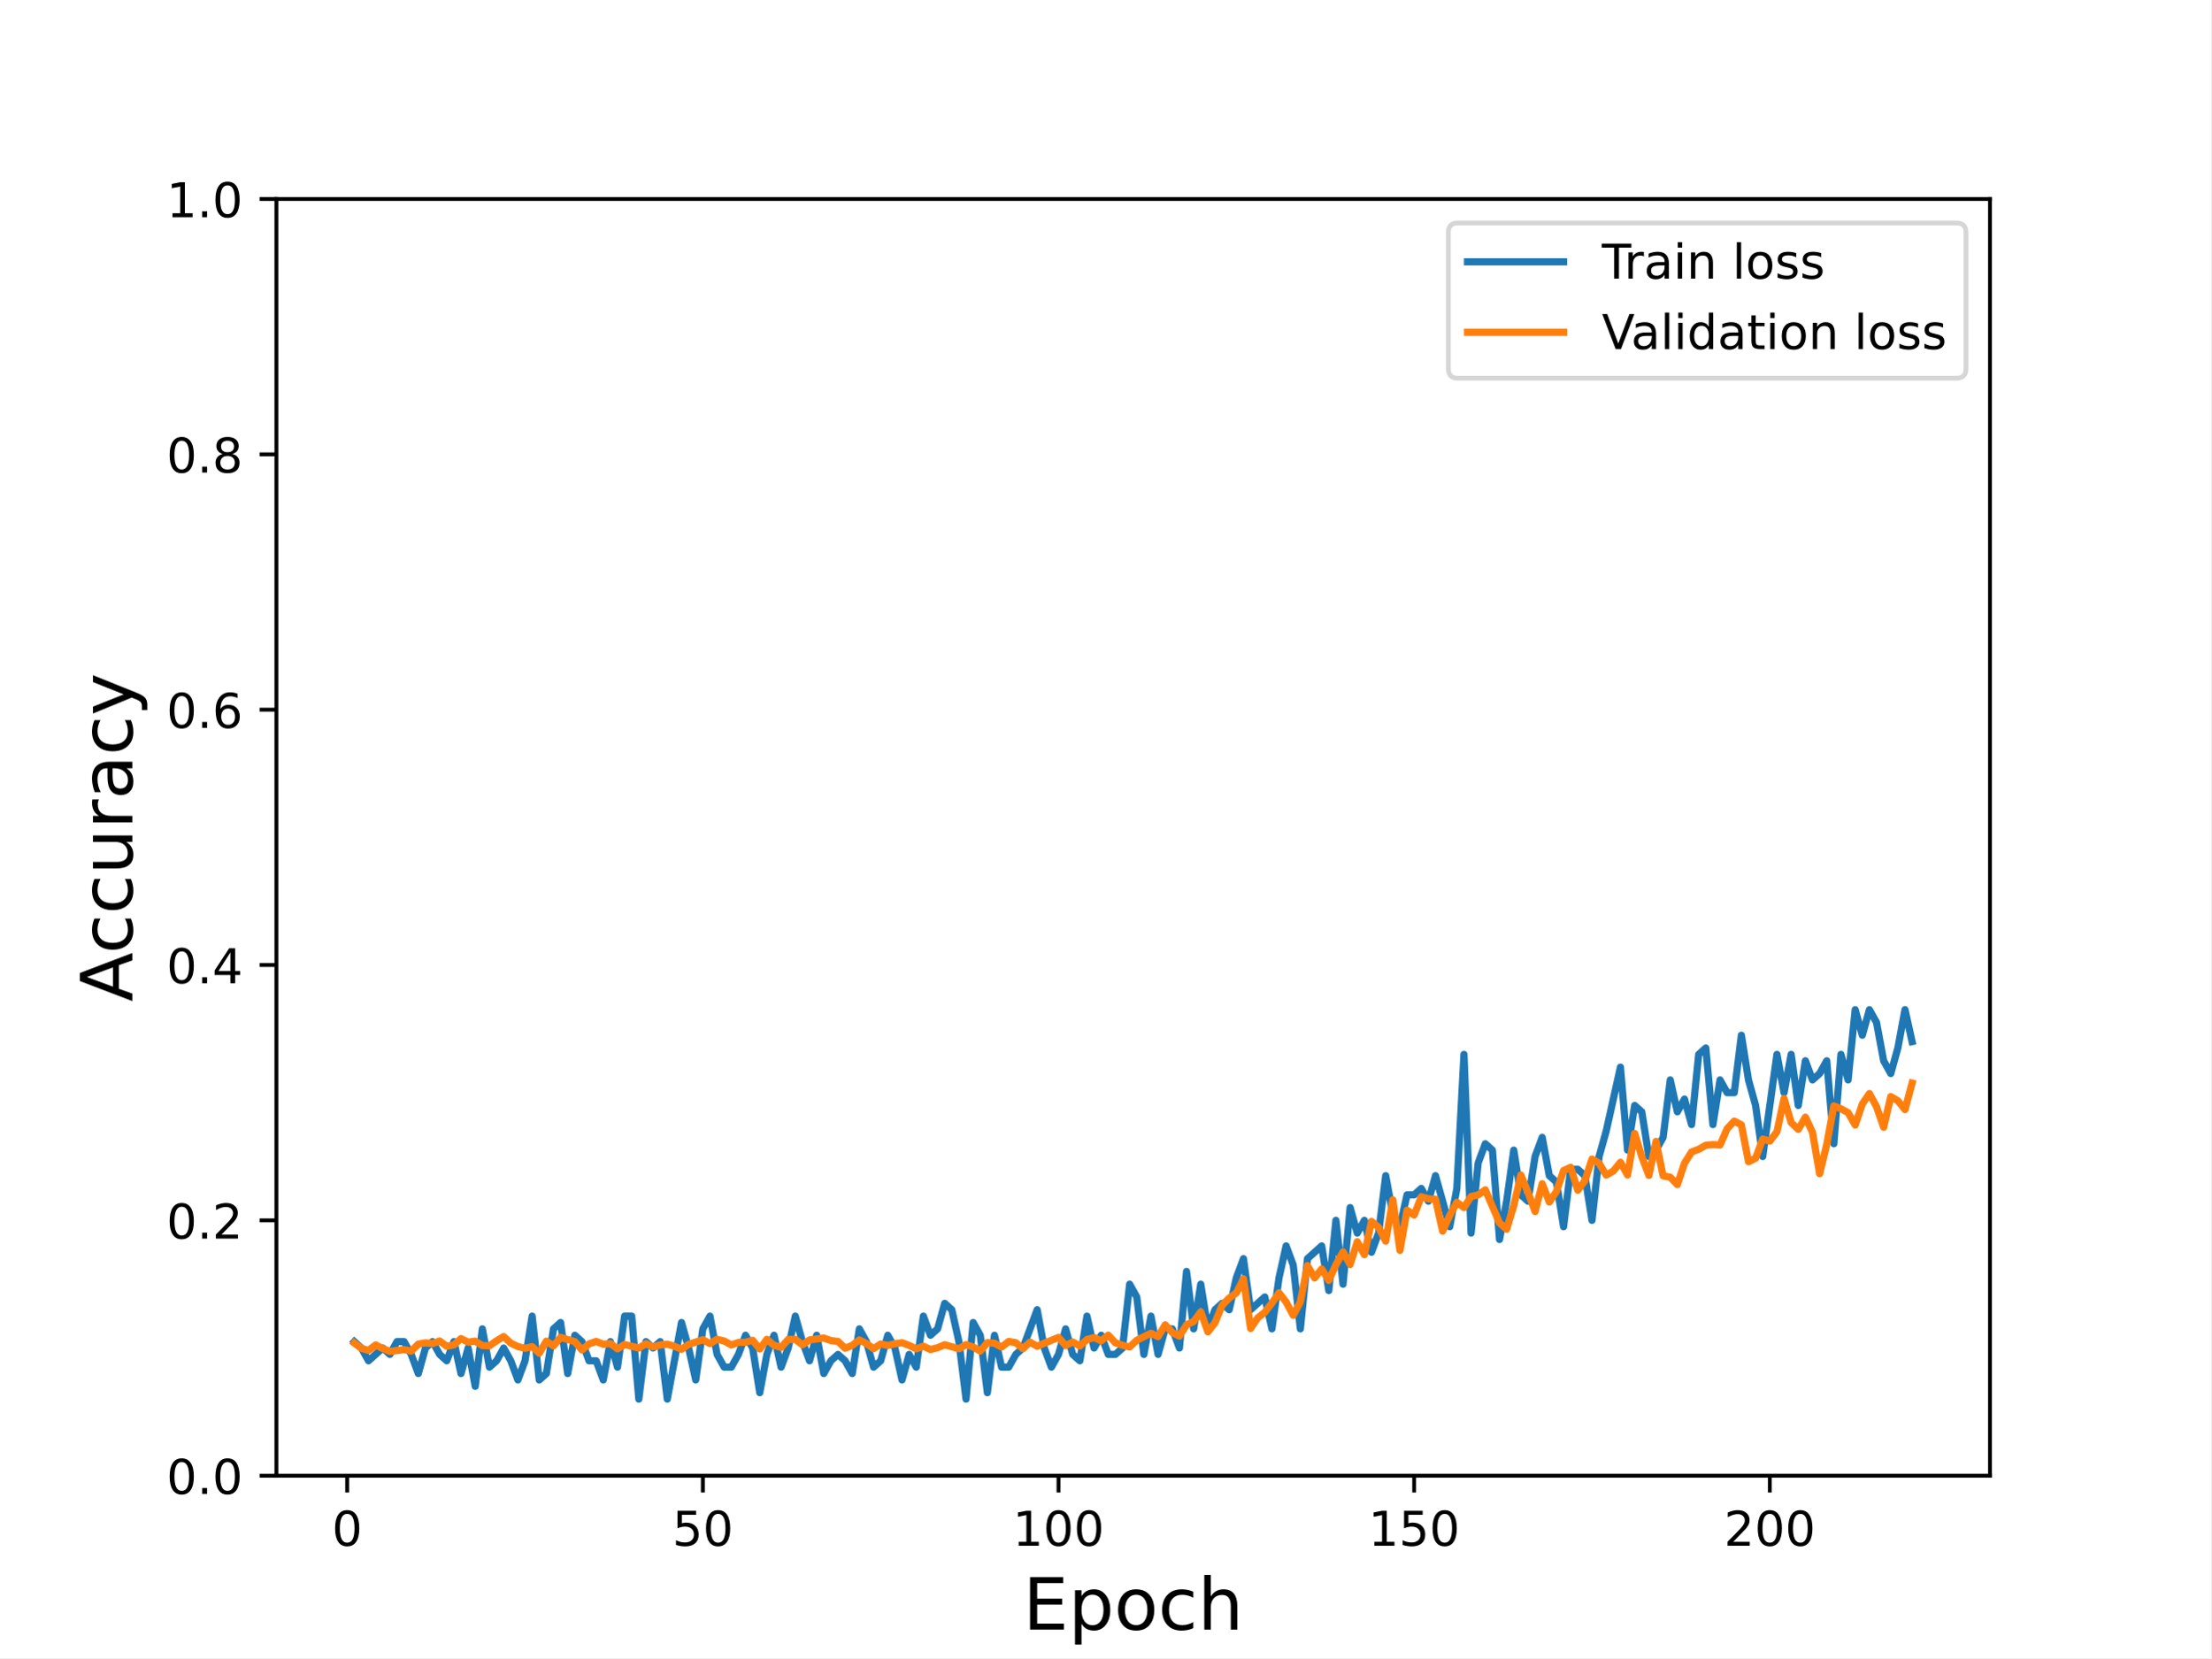
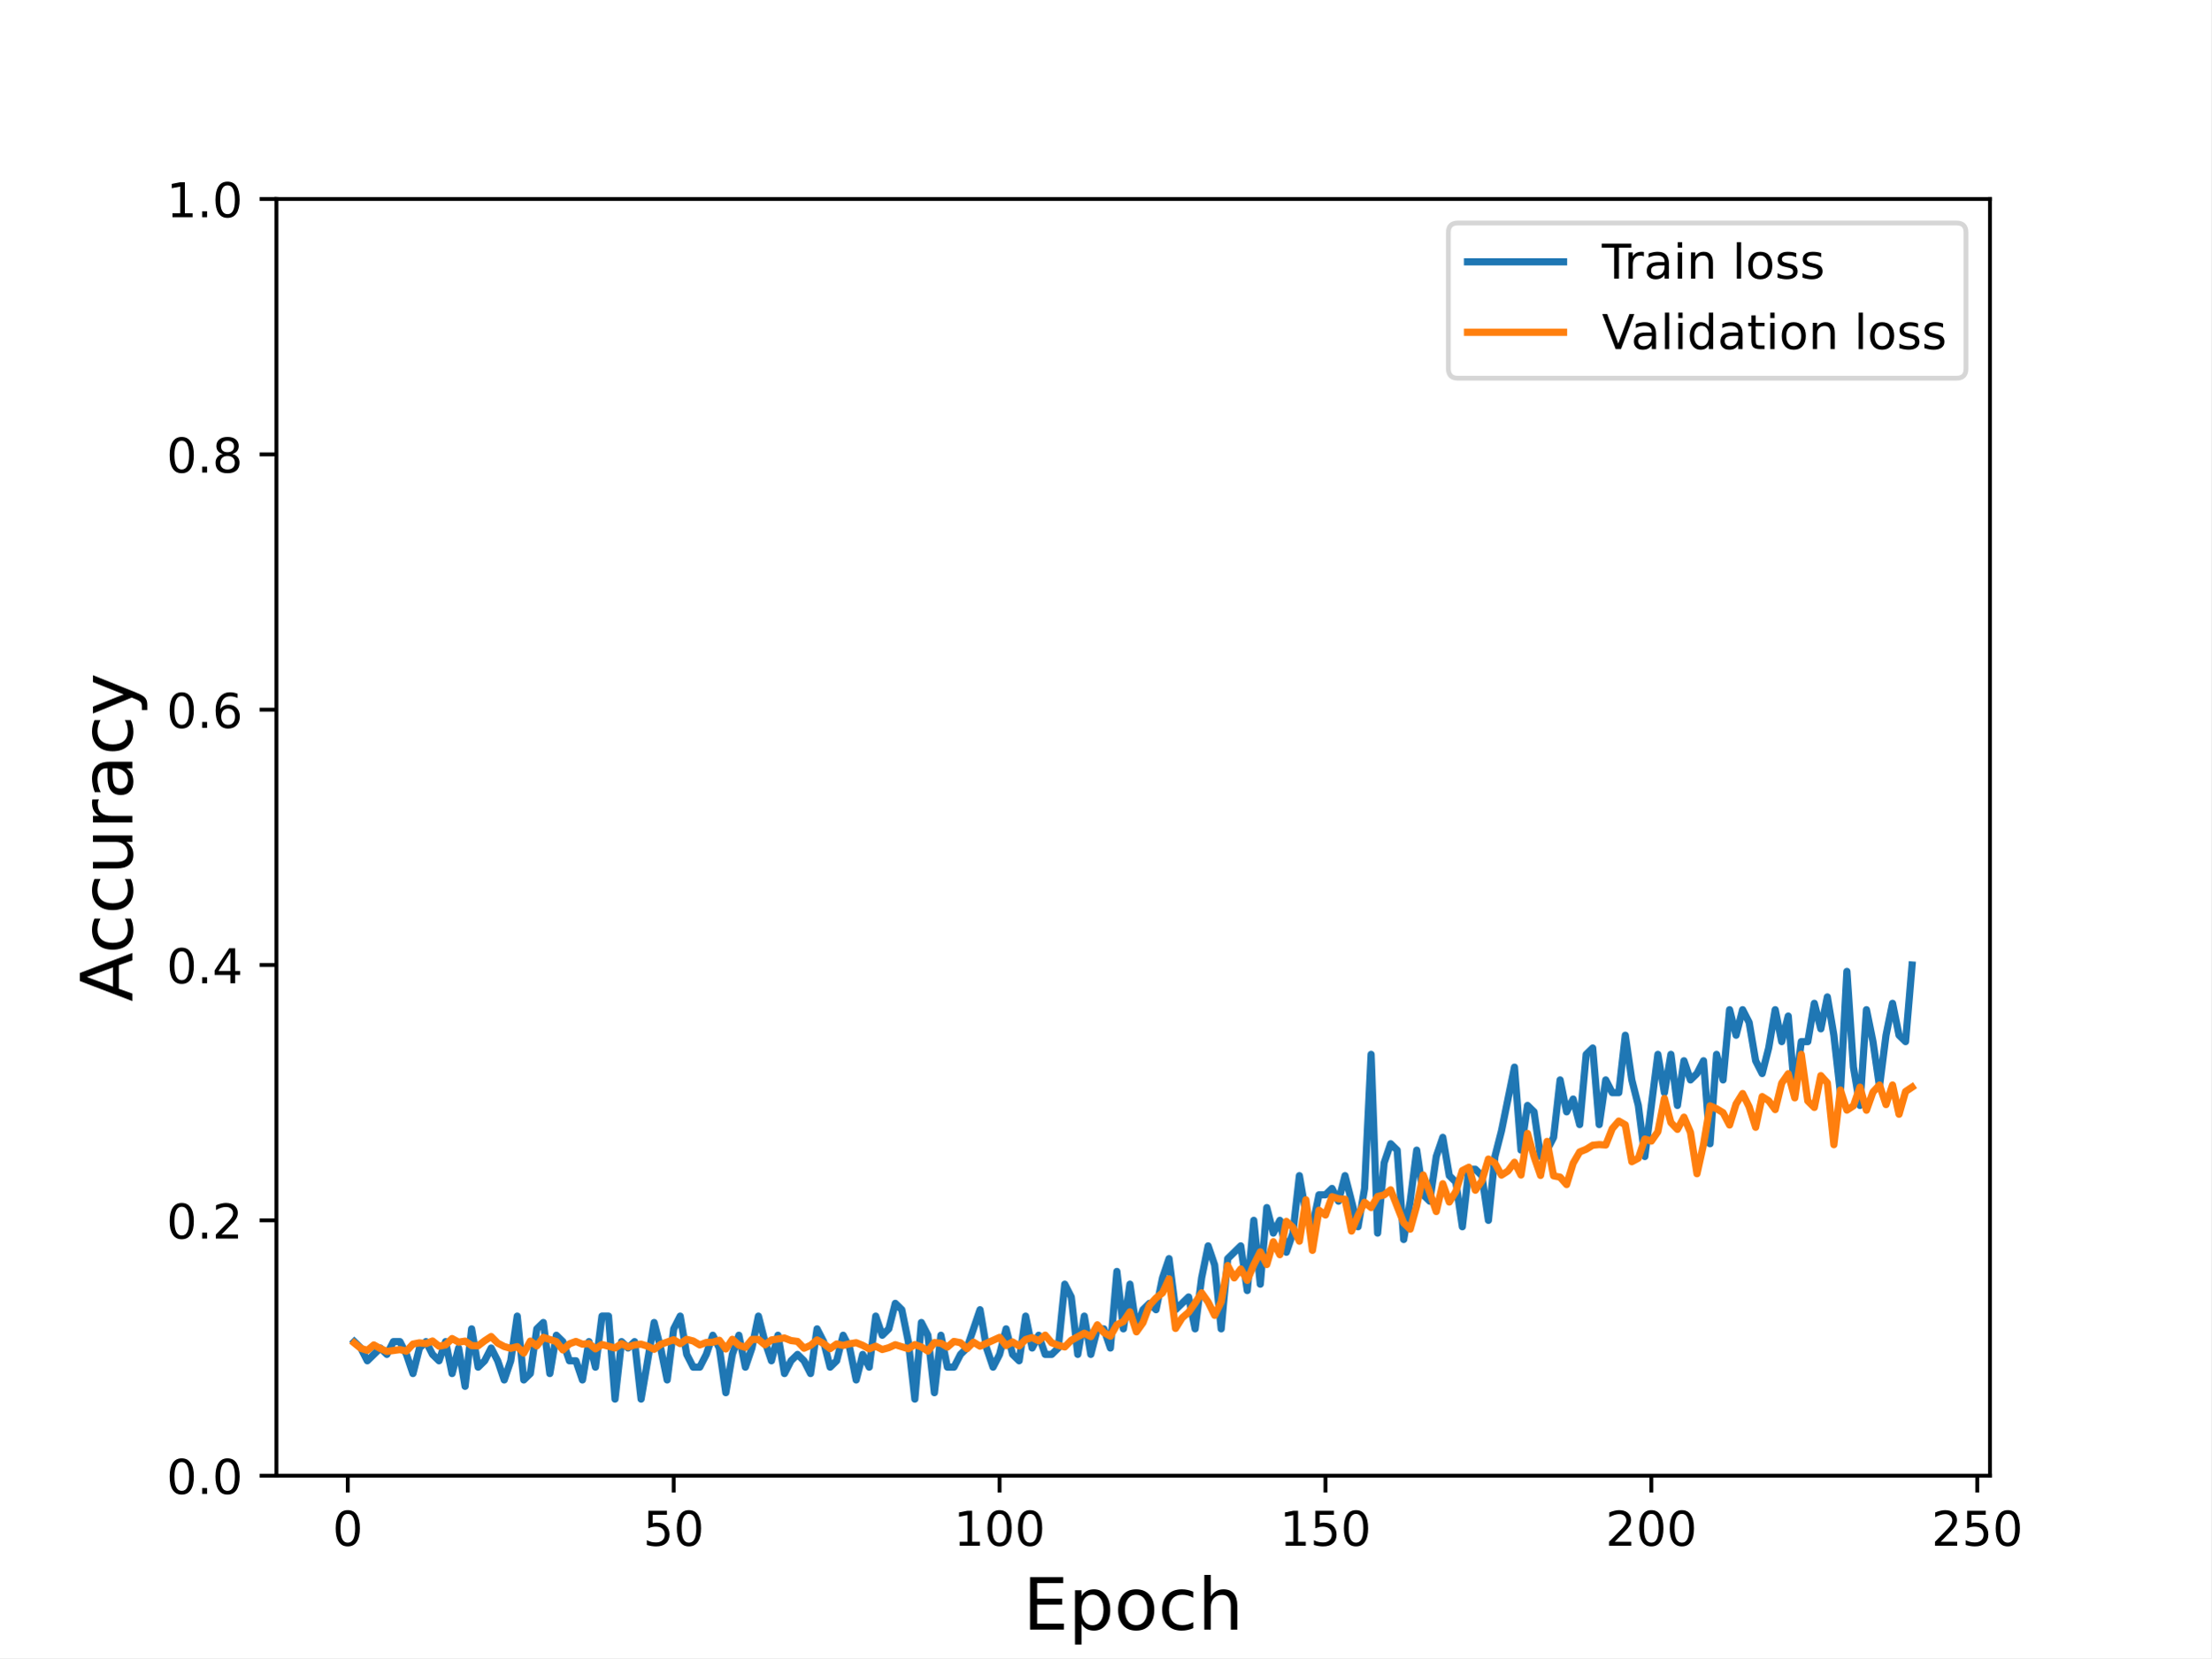
<svg xmlns="http://www.w3.org/2000/svg" xmlns:xlink="http://www.w3.org/1999/xlink" height="345.6pt" version="1.1" viewBox="0 0 460.8 345.6" width="460.8pt">
  <defs>
    <style type="text/css">*{stroke-linecap:butt;stroke-linejoin:round;}</style>
  </defs>
  <g id="figure_1">
    <g id="patch_1">
      <path d="M 0 345.6  L 460.8 345.6  L 460.8 0  L 0 0  z " style="fill:#ffffff;" />
    </g>
    <g id="axes_1">
      <g id="patch_2">
        <path d="M 57.6 307.584  L 414.72 307.584  L 414.72 41.472  L 57.6 41.472  z " style="fill:#ffffff;" />
      </g>
      <g id="matplotlib.axis_1">
        <g id="xtick_1">
          <g id="line2d_1">
            <defs>
-               <path d="M 0 0  L 0 3.5  " id="mc30c95aeba" style="stroke:#000000;stroke-width:0.8;" />
-             </defs>
-             <g>
-               <use style="stroke:#000000;stroke-width:0.8;" x="72.35" xlink:href="#mc30c95aeba" y="307.584" />
+               <path d="M 0 0  L 0 3.5  " id="m25d69d5142" style="stroke:#000000;stroke-width:0.8;" />
+             </defs>
+             <g>
+               <use style="stroke:#000000;stroke-width:0.8;" x="72.474" xlink:href="#m25d69d5142" y="307.584" />
            </g>
          </g>
          <g id="text_1">
-             <g transform="translate(69.16904 322.1824)scale(0.1 -0.1)">
+             <g transform="translate(69.29309 322.1824)scale(0.1 -0.1)">
              <defs>
                <path d="M 2034 4250  Q 1547 4250 1301 3770  Q 1056 3291 1056 2328  Q 1056 1369 1301 889  Q 1547 409 2034 409  Q 2525 409 2770 889  Q 3016 1369 3016 2328  Q 3016 3291 2770 3770  Q 2525 4250 2034 4250  z M 2034 4750  Q 2819 4750 3233 4129  Q 3647 3509 3647 2328  Q 3647 1150 3233 529  Q 2819 -91 2034 -91  Q 1250 -91 836 529  Q 422 1150 422 2328  Q 422 3509 836 4129  Q 1250 4750 2034 4750  z " id="DejaVuSans-30" transform="scale(0.015625)" />
              </defs>
              <use xlink:href="#DejaVuSans-30" />
            </g>
          </g>
        </g>
        <g id="xtick_2">
          <g id="line2d_2">
            <g>
-               <use style="stroke:#000000;stroke-width:0.8;" x="146.472" xlink:href="#mc30c95aeba" y="307.584" />
+               <use style="stroke:#000000;stroke-width:0.8;" x="140.394" xlink:href="#m25d69d5142" y="307.584" />
            </g>
          </g>
          <g id="text_2">
-             <g transform="translate(140.1098 322.1824)scale(0.1 -0.1)">
+             <g transform="translate(134.0312 322.1824)scale(0.1 -0.1)">
              <defs>
                <path d="M 691 4666  L 3169 4666  L 3169 4134  L 1269 4134  L 1269 2991  Q 1406 3038 1543 3061  Q 1681 3084 1819 3084  Q 2600 3084 3056 2656  Q 3513 2228 3513 1497  Q 3513 744 3044 326  Q 2575 -91 1722 -91  Q 1428 -91 1123 -41  Q 819 9 494 109  L 494 744  Q 775 591 1075 516  Q 1375 441 1709 441  Q 2250 441 2565 725  Q 2881 1009 2881 1497  Q 2881 1984 2565 2268  Q 2250 2553 1709 2553  Q 1456 2553 1204 2497  Q 953 2441 691 2322  L 691 4666  z " id="DejaVuSans-35" transform="scale(0.015625)" />
              </defs>
              <use xlink:href="#DejaVuSans-35" />
              <use x="63.623" xlink:href="#DejaVuSans-30" />
            </g>
          </g>
        </g>
        <g id="xtick_3">
          <g id="line2d_3">
            <g>
-               <use style="stroke:#000000;stroke-width:0.8;" x="220.594" xlink:href="#mc30c95aeba" y="307.584" />
+               <use style="stroke:#000000;stroke-width:0.8;" x="208.313" xlink:href="#m25d69d5142" y="307.584" />
            </g>
          </g>
          <g id="text_3">
-             <g transform="translate(211.0506 322.1824)scale(0.1 -0.1)">
+             <g transform="translate(198.7693 322.1824)scale(0.1 -0.1)">
              <defs>
                <path d="M 794 531  L 1825 531  L 1825 4091  L 703 3866  L 703 4441  L 1819 4666  L 2450 4666  L 2450 531  L 3481 531  L 3481 0  L 794 0  L 794 531  z " id="DejaVuSans-31" transform="scale(0.015625)" />
              </defs>
              <use xlink:href="#DejaVuSans-31" />
              <use x="63.623" xlink:href="#DejaVuSans-30" />
              <use x="127.246" xlink:href="#DejaVuSans-30" />
            </g>
          </g>
        </g>
        <g id="xtick_4">
          <g id="line2d_4">
            <g>
-               <use style="stroke:#000000;stroke-width:0.8;" x="294.716" xlink:href="#mc30c95aeba" y="307.584" />
+               <use style="stroke:#000000;stroke-width:0.8;" x="276.232" xlink:href="#m25d69d5142" y="307.584" />
            </g>
          </g>
          <g id="text_4">
-             <g transform="translate(285.1727 322.1824)scale(0.1 -0.1)">
+             <g transform="translate(266.6887 322.1824)scale(0.1 -0.1)">
              <use xlink:href="#DejaVuSans-31" />
              <use x="63.623" xlink:href="#DejaVuSans-35" />
              <use x="127.246" xlink:href="#DejaVuSans-30" />
            </g>
          </g>
        </g>
        <g id="xtick_5">
          <g id="line2d_5">
            <g>
-               <use style="stroke:#000000;stroke-width:0.8;" x="368.838" xlink:href="#mc30c95aeba" y="307.584" />
+               <use style="stroke:#000000;stroke-width:0.8;" x="344.152" xlink:href="#m25d69d5142" y="307.584" />
            </g>
          </g>
          <g id="text_5">
-             <g transform="translate(359.2947 322.1824)scale(0.1 -0.1)">
+             <g transform="translate(334.608 322.1824)scale(0.1 -0.1)">
              <defs>
                <path d="M 1228 531  L 3431 531  L 3431 0  L 469 0  L 469 531  Q 828 903 1448 1529  Q 2069 2156 2228 2338  Q 2531 2678 2651 2914  Q 2772 3150 2772 3378  Q 2772 3750 2511 3984  Q 2250 4219 1831 4219  Q 1534 4219 1204 4116  Q 875 4013 500 3803  L 500 4441  Q 881 4594 1212 4672  Q 1544 4750 1819 4750  Q 2544 4750 2975 4387  Q 3406 4025 3406 3419  Q 3406 3131 3298 2873  Q 3191 2616 2906 2266  Q 2828 2175 2409 1742  Q 1991 1309 1228 531  z " id="DejaVuSans-32" transform="scale(0.015625)" />
              </defs>
              <use xlink:href="#DejaVuSans-32" />
              <use x="63.623" xlink:href="#DejaVuSans-30" />
              <use x="127.246" xlink:href="#DejaVuSans-30" />
            </g>
          </g>
        </g>
-         <g id="text_6">
+         <g id="xtick_6">
+           <g id="line2d_6">
+             <g>
+               <use style="stroke:#000000;stroke-width:0.8;" x="412.071" xlink:href="#m25d69d5142" y="307.584" />
+             </g>
+           </g>
+           <g id="text_6">
+             <g transform="translate(402.5274 322.1824)scale(0.1 -0.1)">
+               <use xlink:href="#DejaVuSans-32" />
+               <use x="63.623" xlink:href="#DejaVuSans-35" />
+               <use x="127.246" xlink:href="#DejaVuSans-30" />
+             </g>
+           </g>
+         </g>
+         <g id="text_7">
          <g transform="translate(213.1936 339.6598)scale(0.15 -0.15)">
            <defs>
              <path d="M 628 4666  L 3578 4666  L 3578 4134  L 1259 4134  L 1259 2753  L 3481 2753  L 3481 2222  L 1259 2222  L 1259 531  L 3634 531  L 3634 0  L 628 0  L 628 4666  z " id="DejaVuSans-45" transform="scale(0.015625)" />
              <path d="M 1159 525  L 1159 -1331  L 581 -1331  L 581 3500  L 1159 3500  L 1159 2969  Q 1341 3281 1617 3432  Q 1894 3584 2278 3584  Q 2916 3584 3314 3078  Q 3713 2572 3713 1747  Q 3713 922 3314 415  Q 2916 -91 2278 -91  Q 1894 -91 1617 61  Q 1341 213 1159 525  z M 3116 1747  Q 3116 2381 2855 2742  Q 2594 3103 2138 3103  Q 1681 3103 1420 2742  Q 1159 2381 1159 1747  Q 1159 1113 1420 752  Q 1681 391 2138 391  Q 2594 391 2855 752  Q 3116 1113 3116 1747  z " id="DejaVuSans-70" transform="scale(0.015625)" />
              <path d="M 1959 3097  Q 1497 3097 1228 2736  Q 959 2375 959 1747  Q 959 1119 1226 758  Q 1494 397 1959 397  Q 2419 397 2687 759  Q 2956 1122 2956 1747  Q 2956 2369 2687 2733  Q 2419 3097 1959 3097  z M 1959 3584  Q 2709 3584 3137 3096  Q 3566 2609 3566 1747  Q 3566 888 3137 398  Q 2709 -91 1959 -91  Q 1206 -91 779 398  Q 353 888 353 1747  Q 353 2609 779 3096  Q 1206 3584 1959 3584  z " id="DejaVuSans-6f" transform="scale(0.015625)" />
              <path d="M 3122 3366  L 3122 2828  Q 2878 2963 2633 3030  Q 2388 3097 2138 3097  Q 1578 3097 1268 2742  Q 959 2388 959 1747  Q 959 1106 1268 751  Q 1578 397 2138 397  Q 2388 397 2633 464  Q 2878 531 3122 666  L 3122 134  Q 2881 22 2623 -34  Q 2366 -91 2075 -91  Q 1284 -91 818 406  Q 353 903 353 1747  Q 353 2603 823 3093  Q 1294 3584 2113 3584  Q 2378 3584 2631 3529  Q 2884 3475 3122 3366  z " id="DejaVuSans-63" transform="scale(0.015625)" />
              <path d="M 3513 2113  L 3513 0  L 2938 0  L 2938 2094  Q 2938 2591 2744 2837  Q 2550 3084 2163 3084  Q 1697 3084 1428 2787  Q 1159 2491 1159 1978  L 1159 0  L 581 0  L 581 4863  L 1159 4863  L 1159 2956  Q 1366 3272 1645 3428  Q 1925 3584 2291 3584  Q 2894 3584 3203 3211  Q 3513 2838 3513 2113  z " id="DejaVuSans-68" transform="scale(0.015625)" />
            </defs>
            <use xlink:href="#DejaVuSans-45" />
            <use x="63.184" xlink:href="#DejaVuSans-70" />
            <use x="126.66" xlink:href="#DejaVuSans-6f" />
            <use x="187.842" xlink:href="#DejaVuSans-63" />
            <use x="242.822" xlink:href="#DejaVuSans-68" />
          </g>
        </g>
      </g>
      <g id="matplotlib.axis_2">
        <g id="ytick_1">
-           <g id="line2d_6">
-             <defs>
-               <path d="M 0 0  L -3.5 0  " id="m9d3f1dc9f9" style="stroke:#000000;stroke-width:0.8;" />
-             </defs>
-             <g>
-               <use style="stroke:#000000;stroke-width:0.8;" x="57.6" xlink:href="#m9d3f1dc9f9" y="307.584" />
-             </g>
-           </g>
-           <g id="text_7">
+           <g id="line2d_7">
+             <defs>
+               <path d="M 0 0  L -3.5 0  " id="ma42b37eb03" style="stroke:#000000;stroke-width:0.8;" />
+             </defs>
+             <g>
+               <use style="stroke:#000000;stroke-width:0.8;" x="57.6" xlink:href="#ma42b37eb03" y="307.584" />
+             </g>
+           </g>
+           <g id="text_8">
            <g transform="translate(34.69687 311.3832)scale(0.1 -0.1)">
              <defs>
                <path d="M 684 794  L 1344 794  L 1344 0  L 684 0  L 684 794  z " id="DejaVuSans-2e" transform="scale(0.015625)" />
              </defs>
              <use xlink:href="#DejaVuSans-30" />
              <use x="63.623" xlink:href="#DejaVuSans-2e" />
              <use x="95.41" xlink:href="#DejaVuSans-30" />
            </g>
          </g>
        </g>
        <g id="ytick_2">
-           <g id="line2d_7">
-             <g>
-               <use style="stroke:#000000;stroke-width:0.8;" x="57.6" xlink:href="#m9d3f1dc9f9" y="254.362" />
-             </g>
-           </g>
-           <g id="text_8">
+           <g id="line2d_8">
+             <g>
+               <use style="stroke:#000000;stroke-width:0.8;" x="57.6" xlink:href="#ma42b37eb03" y="254.362" />
+             </g>
+           </g>
+           <g id="text_9">
            <g transform="translate(34.69687 258.1608)scale(0.1 -0.1)">
              <use xlink:href="#DejaVuSans-30" />
              <use x="63.623" xlink:href="#DejaVuSans-2e" />
              <use x="95.41" xlink:href="#DejaVuSans-32" />
            </g>
          </g>
        </g>
        <g id="ytick_3">
-           <g id="line2d_8">
-             <g>
-               <use style="stroke:#000000;stroke-width:0.8;" x="57.6" xlink:href="#m9d3f1dc9f9" y="201.139" />
-             </g>
-           </g>
-           <g id="text_9">
+           <g id="line2d_9">
+             <g>
+               <use style="stroke:#000000;stroke-width:0.8;" x="57.6" xlink:href="#ma42b37eb03" y="201.139" />
+             </g>
+           </g>
+           <g id="text_10">
            <g transform="translate(34.69687 204.9384)scale(0.1 -0.1)">
              <defs>
                <path d="M 2419 4116  L 825 1625  L 2419 1625  L 2419 4116  z M 2253 4666  L 3047 4666  L 3047 1625  L 3713 1625  L 3713 1100  L 3047 1100  L 3047 0  L 2419 0  L 2419 1100  L 313 1100  L 313 1709  L 2253 4666  z " id="DejaVuSans-34" transform="scale(0.015625)" />
              </defs>
              <use xlink:href="#DejaVuSans-30" />
              <use x="63.623" xlink:href="#DejaVuSans-2e" />
              <use x="95.41" xlink:href="#DejaVuSans-34" />
            </g>
          </g>
        </g>
        <g id="ytick_4">
-           <g id="line2d_9">
-             <g>
-               <use style="stroke:#000000;stroke-width:0.8;" x="57.6" xlink:href="#m9d3f1dc9f9" y="147.917" />
-             </g>
-           </g>
-           <g id="text_10">
+           <g id="line2d_10">
+             <g>
+               <use style="stroke:#000000;stroke-width:0.8;" x="57.6" xlink:href="#ma42b37eb03" y="147.917" />
+             </g>
+           </g>
+           <g id="text_11">
            <g transform="translate(34.69687 151.716)scale(0.1 -0.1)">
              <defs>
                <path d="M 2113 2584  Q 1688 2584 1439 2293  Q 1191 2003 1191 1497  Q 1191 994 1439 701  Q 1688 409 2113 409  Q 2538 409 2786 701  Q 3034 994 3034 1497  Q 3034 2003 2786 2293  Q 2538 2584 2113 2584  z M 3366 4563  L 3366 3988  Q 3128 4100 2886 4159  Q 2644 4219 2406 4219  Q 1781 4219 1451 3797  Q 1122 3375 1075 2522  Q 1259 2794 1537 2939  Q 1816 3084 2150 3084  Q 2853 3084 3261 2657  Q 3669 2231 3669 1497  Q 3669 778 3244 343  Q 2819 -91 2113 -91  Q 1303 -91 875 529  Q 447 1150 447 2328  Q 447 3434 972 4092  Q 1497 4750 2381 4750  Q 2619 4750 2861 4703  Q 3103 4656 3366 4563  z " id="DejaVuSans-36" transform="scale(0.015625)" />
              </defs>
              <use xlink:href="#DejaVuSans-30" />
              <use x="63.623" xlink:href="#DejaVuSans-2e" />
              <use x="95.41" xlink:href="#DejaVuSans-36" />
            </g>
          </g>
        </g>
        <g id="ytick_5">
-           <g id="line2d_10">
-             <g>
-               <use style="stroke:#000000;stroke-width:0.8;" x="57.6" xlink:href="#m9d3f1dc9f9" y="94.694" />
-             </g>
-           </g>
-           <g id="text_11">
+           <g id="line2d_11">
+             <g>
+               <use style="stroke:#000000;stroke-width:0.8;" x="57.6" xlink:href="#ma42b37eb03" y="94.694" />
+             </g>
+           </g>
+           <g id="text_12">
            <g transform="translate(34.69687 98.49362)scale(0.1 -0.1)">
              <defs>
                <path d="M 2034 2216  Q 1584 2216 1326 1975  Q 1069 1734 1069 1313  Q 1069 891 1326 650  Q 1584 409 2034 409  Q 2484 409 2743 651  Q 3003 894 3003 1313  Q 3003 1734 2745 1975  Q 2488 2216 2034 2216  z M 1403 2484  Q 997 2584 770 2862  Q 544 3141 544 3541  Q 544 4100 942 4425  Q 1341 4750 2034 4750  Q 2731 4750 3128 4425  Q 3525 4100 3525 3541  Q 3525 3141 3298 2862  Q 3072 2584 2669 2484  Q 3125 2378 3379 2068  Q 3634 1759 3634 1313  Q 3634 634 3220 271  Q 2806 -91 2034 -91  Q 1263 -91 848 271  Q 434 634 434 1313  Q 434 1759 690 2068  Q 947 2378 1403 2484  z M 1172 3481  Q 1172 3119 1398 2916  Q 1625 2713 2034 2713  Q 2441 2713 2670 2916  Q 2900 3119 2900 3481  Q 2900 3844 2670 4047  Q 2441 4250 2034 4250  Q 1625 4250 1398 4047  Q 1172 3844 1172 3481  z " id="DejaVuSans-38" transform="scale(0.015625)" />
              </defs>
              <use xlink:href="#DejaVuSans-30" />
              <use x="63.623" xlink:href="#DejaVuSans-2e" />
              <use x="95.41" xlink:href="#DejaVuSans-38" />
            </g>
          </g>
        </g>
        <g id="ytick_6">
-           <g id="line2d_11">
-             <g>
-               <use style="stroke:#000000;stroke-width:0.8;" x="57.6" xlink:href="#m9d3f1dc9f9" y="41.472" />
-             </g>
-           </g>
-           <g id="text_12">
+           <g id="line2d_12">
+             <g>
+               <use style="stroke:#000000;stroke-width:0.8;" x="57.6" xlink:href="#ma42b37eb03" y="41.472" />
+             </g>
+           </g>
+           <g id="text_13">
            <g transform="translate(34.69687 45.27122)scale(0.1 -0.1)">
              <use xlink:href="#DejaVuSans-31" />
              <use x="63.623" xlink:href="#DejaVuSans-2e" />
              <use x="95.41" xlink:href="#DejaVuSans-30" />
            </g>
          </g>
        </g>
-         <g id="text_13">
+         <g id="text_14">
          <g transform="translate(27.57734 208.7702)rotate(-90)scale(0.15 -0.15)">
            <defs>
              <path d="M 2188 4044  L 1331 1722  L 3047 1722  L 2188 4044  z M 1831 4666  L 2547 4666  L 4325 0  L 3669 0  L 3244 1197  L 1141 1197  L 716 0  L 50 0  L 1831 4666  z " id="DejaVuSans-41" transform="scale(0.015625)" />
              <path d="M 544 1381  L 544 3500  L 1119 3500  L 1119 1403  Q 1119 906 1312 657  Q 1506 409 1894 409  Q 2359 409 2629 706  Q 2900 1003 2900 1516  L 2900 3500  L 3475 3500  L 3475 0  L 2900 0  L 2900 538  Q 2691 219 2414 64  Q 2138 -91 1772 -91  Q 1169 -91 856 284  Q 544 659 544 1381  z M 1991 3584  L 1991 3584  z " id="DejaVuSans-75" transform="scale(0.015625)" />
              <path d="M 2631 2963  Q 2534 3019 2420 3045  Q 2306 3072 2169 3072  Q 1681 3072 1420 2755  Q 1159 2438 1159 1844  L 1159 0  L 581 0  L 581 3500  L 1159 3500  L 1159 2956  Q 1341 3275 1631 3429  Q 1922 3584 2338 3584  Q 2397 3584 2469 3576  Q 2541 3569 2628 3553  L 2631 2963  z " id="DejaVuSans-72" transform="scale(0.015625)" />
              <path d="M 2194 1759  Q 1497 1759 1228 1600  Q 959 1441 959 1056  Q 959 750 1161 570  Q 1363 391 1709 391  Q 2188 391 2477 730  Q 2766 1069 2766 1631  L 2766 1759  L 2194 1759  z M 3341 1997  L 3341 0  L 2766 0  L 2766 531  Q 2569 213 2275 61  Q 1981 -91 1556 -91  Q 1019 -91 701 211  Q 384 513 384 1019  Q 384 1609 779 1909  Q 1175 2209 1959 2209  L 2766 2209  L 2766 2266  Q 2766 2663 2505 2880  Q 2244 3097 1772 3097  Q 1472 3097 1187 3025  Q 903 2953 641 2809  L 641 3341  Q 956 3463 1253 3523  Q 1550 3584 1831 3584  Q 2591 3584 2966 3190  Q 3341 2797 3341 1997  z " id="DejaVuSans-61" transform="scale(0.015625)" />
              <path d="M 2059 -325  Q 1816 -950 1584 -1140  Q 1353 -1331 966 -1331  L 506 -1331  L 506 -850  L 844 -850  Q 1081 -850 1212 -737  Q 1344 -625 1503 -206  L 1606 56  L 191 3500  L 800 3500  L 1894 763  L 2988 3500  L 3597 3500  L 2059 -325  z " id="DejaVuSans-79" transform="scale(0.015625)" />
            </defs>
            <use xlink:href="#DejaVuSans-41" />
            <use x="66.658" xlink:href="#DejaVuSans-63" />
            <use x="121.639" xlink:href="#DejaVuSans-63" />
            <use x="176.619" xlink:href="#DejaVuSans-75" />
            <use x="239.998" xlink:href="#DejaVuSans-72" />
            <use x="281.111" xlink:href="#DejaVuSans-61" />
            <use x="342.391" xlink:href="#DejaVuSans-63" />
            <use x="397.371" xlink:href="#DejaVuSans-79" />
          </g>
        </g>
      </g>
-       <g id="line2d_12">
-         <path clip-path="url(#p9d731db3c6)" d="M 73.833 279.642  L 75.315 280.973  L 76.798 283.634  L 79.762 280.973  L 81.245 282.303  L 82.727 279.642  L 84.21 279.642  L 85.692 282.303  L 87.175 286.295  L 88.657 280.973  L 90.14 279.642  L 91.622 282.303  L 93.104 283.634  L 94.587 279.642  L 96.069 286.295  L 97.552 280.973  L 99.034 288.956  L 100.517 276.981  L 101.999 284.964  L 103.482 283.634  L 104.964 280.973  L 106.446 283.634  L 107.929 287.626  L 109.411 283.634  L 110.894 274.32  L 112.376 287.626  L 113.859 286.295  L 115.341 276.981  L 116.824 275.651  L 118.306 286.295  L 119.788 278.312  L 121.271 279.642  L 122.753 283.634  L 124.236 283.634  L 125.718 287.626  L 127.201 279.642  L 128.683 284.964  L 130.165 274.32  L 131.648 274.32  L 133.13 291.617  L 134.613 279.642  L 136.095 280.973  L 137.578 279.642  L 139.06 291.617  L 142.025 275.651  L 143.507 280.973  L 144.99 287.626  L 146.472 276.981  L 147.955 274.32  L 149.437 282.303  L 150.92 284.964  L 152.402 284.964  L 153.885 282.303  L 155.367 278.312  L 156.849 280.973  L 158.332 290.287  L 159.814 282.303  L 161.297 278.312  L 162.779 284.964  L 164.262 280.973  L 165.744 274.32  L 167.227 279.642  L 168.709 283.634  L 170.191 278.312  L 171.674 286.295  L 173.156 283.634  L 174.639 282.303  L 176.121 283.634  L 177.604 286.295  L 179.086 276.981  L 180.568 279.642  L 182.051 284.964  L 183.533 283.634  L 185.016 278.312  L 186.498 280.973  L 187.981 287.626  L 189.463 282.303  L 190.946 284.964  L 192.428 274.32  L 193.91 278.312  L 195.393 276.981  L 196.875 271.659  L 198.358 272.989  L 199.84 279.642  L 201.323 291.617  L 202.805 275.651  L 204.288 278.312  L 205.77 290.287  L 207.252 278.312  L 208.735 284.964  L 210.217 284.964  L 211.7 282.303  L 213.182 280.973  L 216.147 272.989  L 217.629 280.973  L 219.112 284.964  L 220.594 282.303  L 222.077 276.981  L 223.559 282.303  L 225.042 283.634  L 226.524 274.32  L 228.007 280.973  L 229.489 278.312  L 230.971 282.303  L 232.454 282.303  L 233.936 280.973  L 235.419 267.667  L 236.901 270.328  L 238.384 282.303  L 239.866 274.32  L 241.349 282.303  L 242.831 276.981  L 244.313 276.981  L 245.796 280.973  L 247.278 265.006  L 248.761 276.981  L 250.243 267.667  L 251.726 276.981  L 253.208 272.989  L 254.691 271.659  L 256.173 272.989  L 257.655 266.337  L 259.138 262.345  L 260.62 272.989  L 263.585 270.328  L 265.068 276.981  L 266.55 266.337  L 268.032 259.684  L 269.515 263.676  L 270.997 276.981  L 272.48 262.345  L 275.445 259.684  L 276.927 268.998  L 278.41 254.362  L 279.892 267.667  L 281.374 251.7  L 282.857 257.023  L 284.339 254.362  L 285.822 261.014  L 287.304 257.023  L 288.787 245.048  L 290.269 253.031  L 291.752 255.692  L 293.234 249.039  L 294.716 249.039  L 296.199 247.709  L 297.681 250.37  L 299.164 245.048  L 302.129 255.692  L 303.611 247.709  L 305.093 219.767  L 306.576 257.023  L 308.058 242.387  L 309.541 238.395  L 311.023 239.725  L 312.506 258.353  L 313.988 250.37  L 315.471 239.725  L 316.953 249.039  L 318.435 250.37  L 319.918 241.056  L 321.4 237.064  L 322.883 245.048  L 324.365 246.378  L 325.848 255.692  L 327.33 243.717  L 328.813 243.717  L 330.295 245.048  L 331.777 254.362  L 333.26 241.056  L 334.742 235.734  L 337.707 222.428  L 339.19 239.725  L 340.672 230.412  L 342.155 231.742  L 343.637 241.056  L 345.119 239.725  L 346.602 237.064  L 348.084 225.089  L 349.567 231.742  L 351.049 229.081  L 352.532 234.403  L 354.014 219.767  L 355.496 218.436  L 356.979 234.403  L 358.461 225.089  L 359.944 227.75  L 361.426 227.75  L 362.909 215.775  L 364.391 225.089  L 365.874 230.412  L 367.356 241.056  L 370.321 219.767  L 371.803 227.75  L 373.286 219.767  L 374.768 230.412  L 376.251 221.098  L 377.733 225.089  L 379.216 223.759  L 380.698 221.098  L 382.18 238.395  L 383.663 219.767  L 385.145 225.089  L 386.628 210.453  L 388.11 215.775  L 389.593 210.453  L 391.075 213.114  L 392.558 221.098  L 394.04 223.759  L 395.522 218.436  L 397.005 210.453  L 398.487 217.106  L 398.487 217.106  " style="fill:none;stroke:#1f77b4;stroke-linecap:square;stroke-width:1.5;" />
-       </g>
      <g id="line2d_13">
-         <path clip-path="url(#p9d731db3c6)" d="M 73.833 279.931  L 75.315 281.039  L 76.798 281.461  L 78.28 280.33  L 79.762 281.084  L 81.245 281.682  L 84.21 281.305  L 85.692 281.616  L 87.175 280.152  L 88.657 279.886  L 90.14 280.064  L 91.622 279.509  L 93.104 280.596  L 94.587 280.33  L 96.069 278.999  L 97.552 279.753  L 99.034 279.531  L 100.517 280.463  L 101.999 280.507  L 103.482 279.465  L 104.964 278.578  L 106.446 279.953  L 107.929 280.662  L 109.411 281.039  L 110.894 280.685  L 112.376 282.037  L 113.859 279.531  L 115.341 280.529  L 116.824 278.755  L 119.788 279.642  L 121.271 281.372  L 122.753 280.108  L 124.236 279.598  L 125.718 280.174  L 127.201 280.041  L 128.683 281.15  L 130.165 280.241  L 133.13 280.973  L 134.613 280.064  L 136.095 280.751  L 137.578 280.33  L 139.06 280.174  L 140.543 280.596  L 142.025 281.239  L 143.507 280.219  L 146.472 279.243  L 147.955 280.064  L 149.437 279.154  L 150.92 279.509  L 152.402 280.33  L 153.885 279.82  L 155.367 279.775  L 156.849 279.354  L 158.332 281.172  L 159.814 279.154  L 161.297 280.396  L 162.779 280.84  L 164.262 279.177  L 165.744 279.177  L 167.227 280.308  L 168.709 279.287  L 171.674 278.888  L 173.156 279.42  L 174.639 279.598  L 176.121 281.017  L 177.604 280.418  L 179.086 279.287  L 180.568 280.041  L 182.051 281.106  L 183.533 280.13  L 185.016 280.441  L 186.498 280.086  L 187.981 279.864  L 189.463 280.418  L 190.946 281.15  L 192.428 280.596  L 193.91 281.283  L 195.393 280.906  L 196.875 280.285  L 199.84 281.128  L 201.323 280.263  L 202.805 280.751  L 204.288 281.616  L 205.77 279.842  L 207.252 279.975  L 208.735 280.773  L 210.217 279.598  L 211.7 279.864  L 213.182 281.106  L 214.665 279.753  L 216.147 280.596  L 220.594 278.755  L 222.077 280.463  L 223.559 279.709  L 225.042 280.551  L 226.524 279.199  L 228.007 278.8  L 229.489 279.465  L 230.971 278.29  L 232.454 279.886  L 233.936 280.396  L 235.419 280.751  L 236.901 279.354  L 239.866 277.89  L 241.349 278.6  L 242.831 276.138  L 244.313 277.757  L 245.796 278.511  L 247.278 276.116  L 248.761 275.451  L 250.243 273.433  L 251.726 277.602  L 253.208 275.695  L 254.691 272.058  L 256.173 270.55  L 257.655 269.486  L 259.138 266.558  L 260.62 276.892  L 262.103 274.697  L 263.585 273.522  L 265.068 271.592  L 266.55 269.463  L 268.032 271.393  L 269.515 274.165  L 270.997 271.348  L 272.48 263.786  L 273.962 266.359  L 275.445 264.496  L 276.927 266.869  L 278.41 263.631  L 279.892 260.926  L 281.374 263.565  L 282.857 258.819  L 284.339 261.524  L 285.822 254.583  L 287.304 255.825  L 288.787 258.708  L 290.269 250.082  L 291.752 260.615  L 293.234 252.255  L 294.716 253.253  L 296.199 249.439  L 297.681 249.86  L 299.164 249.971  L 300.646 256.601  L 302.129 253.342  L 303.611 250.592  L 305.093 251.7  L 306.576 249.394  L 308.058 249.062  L 309.541 247.997  L 312.506 254.894  L 313.988 256.202  L 315.471 251.323  L 316.953 244.915  L 318.435 248.507  L 319.918 252.521  L 321.4 246.733  L 322.883 250.547  L 324.365 248.352  L 325.848 243.983  L 327.33 243.296  L 328.813 248.086  L 330.295 246.112  L 331.777 241.588  L 333.26 242.453  L 334.742 244.937  L 336.225 244.072  L 337.707 242.254  L 339.19 244.915  L 340.672 236.244  L 342.155 241.078  L 343.637 245.003  L 345.119 237.907  L 346.602 245.092  L 348.084 245.358  L 349.567 246.91  L 351.049 242.453  L 352.532 240.102  L 354.014 239.548  L 355.496 238.705  L 356.979 238.572  L 358.461 238.661  L 359.944 235.246  L 361.426 233.671  L 362.909 234.448  L 364.391 242.143  L 365.874 241.411  L 367.356 237.419  L 368.838 237.84  L 370.321 235.889  L 371.803 228.97  L 373.286 233.982  L 374.768 235.401  L 376.251 232.851  L 377.733 236.022  L 379.216 244.649  L 380.698 238.55  L 382.18 230.5  L 383.663 231.099  L 385.145 231.919  L 386.628 234.492  L 388.11 230.101  L 389.593 227.928  L 391.075 230.678  L 392.558 234.958  L 394.04 228.571  L 395.522 229.436  L 397.005 231.276  L 398.487 225.755  L 398.487 225.755  " style="fill:none;stroke:#ff7f0e;stroke-linecap:square;stroke-width:1.5;" />
+         <path clip-path="url(#p1de0e457d9)" d="M 73.833 279.642  L 75.191 280.973  L 76.55 283.634  L 79.266 280.973  L 80.625 282.303  L 81.983 279.642  L 83.341 279.642  L 84.7 282.303  L 86.058 286.295  L 87.417 280.973  L 88.775 279.642  L 90.133 282.303  L 91.492 283.634  L 92.85 279.642  L 94.209 286.295  L 95.567 280.973  L 96.925 288.956  L 98.284 276.981  L 99.642 284.964  L 101 283.634  L 102.359 280.973  L 103.717 283.634  L 105.076 287.626  L 106.434 283.634  L 107.792 274.32  L 109.151 287.626  L 110.509 286.295  L 111.868 276.981  L 113.226 275.651  L 114.584 286.295  L 115.943 278.312  L 117.301 279.642  L 118.66 283.634  L 120.018 283.634  L 121.376 287.626  L 122.735 279.642  L 124.093 284.964  L 125.451 274.32  L 126.81 274.32  L 128.168 291.617  L 129.527 279.642  L 130.885 280.973  L 132.243 279.642  L 133.602 291.617  L 136.319 275.651  L 137.677 280.973  L 139.035 287.626  L 140.394 276.981  L 141.752 274.32  L 143.11 282.303  L 144.469 284.964  L 145.827 284.964  L 147.186 282.303  L 148.544 278.312  L 149.902 280.973  L 151.261 290.287  L 152.619 282.303  L 153.978 278.312  L 155.336 284.964  L 156.694 280.973  L 158.053 274.32  L 159.411 279.642  L 160.77 283.634  L 162.128 278.312  L 163.486 286.295  L 164.845 283.634  L 166.203 282.303  L 167.561 283.634  L 168.92 286.295  L 170.278 276.981  L 171.637 279.642  L 172.995 284.964  L 174.353 283.634  L 175.712 278.312  L 177.07 280.973  L 178.429 287.626  L 179.787 282.303  L 181.145 284.964  L 182.504 274.32  L 183.862 278.312  L 185.22 276.981  L 186.579 271.659  L 187.937 272.989  L 189.296 279.642  L 190.654 291.617  L 192.012 275.651  L 193.371 278.312  L 194.729 290.287  L 196.088 278.312  L 197.446 284.964  L 198.804 284.964  L 200.163 282.303  L 201.521 280.973  L 204.238 272.989  L 205.596 280.973  L 206.955 284.964  L 208.313 282.303  L 209.671 276.981  L 211.03 282.303  L 212.388 283.634  L 213.747 274.32  L 215.105 280.973  L 216.463 278.312  L 217.822 282.303  L 219.18 282.303  L 220.539 280.973  L 221.897 267.667  L 223.255 270.328  L 224.614 282.303  L 225.972 274.32  L 227.33 282.303  L 228.689 276.981  L 230.047 276.981  L 231.406 280.973  L 232.764 265.006  L 234.122 276.981  L 235.481 267.667  L 236.839 276.981  L 238.198 272.989  L 239.556 271.659  L 240.914 272.989  L 242.273 266.337  L 243.631 262.345  L 244.99 272.989  L 247.706 270.328  L 249.065 276.981  L 250.423 266.337  L 251.781 259.684  L 253.14 263.676  L 254.498 276.981  L 255.857 262.345  L 258.573 259.684  L 259.932 268.998  L 261.29 254.362  L 262.649 267.667  L 264.007 251.7  L 265.365 257.023  L 266.724 254.362  L 268.082 261.014  L 269.44 257.023  L 270.799 245.048  L 272.157 253.031  L 273.516 255.692  L 274.874 249.039  L 276.232 249.039  L 277.591 247.709  L 278.949 250.37  L 280.308 245.048  L 283.024 255.692  L 284.383 247.709  L 285.741 219.767  L 287.1 257.023  L 288.458 242.387  L 289.816 238.395  L 291.175 239.725  L 292.533 258.353  L 293.891 250.37  L 295.25 239.725  L 296.608 249.039  L 297.967 250.37  L 299.325 241.056  L 300.683 237.064  L 302.042 245.048  L 303.4 246.378  L 304.759 255.692  L 306.117 243.717  L 307.475 243.717  L 308.834 245.048  L 310.192 254.362  L 311.55 241.056  L 312.909 235.734  L 315.626 222.428  L 316.984 239.725  L 318.342 230.412  L 319.701 231.742  L 321.059 241.056  L 322.418 239.725  L 323.776 237.064  L 325.134 225.089  L 326.493 231.742  L 327.851 229.081  L 329.21 234.403  L 330.568 219.767  L 331.926 218.436  L 333.285 234.403  L 334.643 225.089  L 336.001 227.75  L 337.36 227.75  L 338.718 215.775  L 340.077 225.089  L 341.435 230.412  L 342.793 241.056  L 345.51 219.767  L 346.869 227.75  L 348.227 219.767  L 349.585 230.412  L 350.944 221.098  L 352.302 225.089  L 353.66 223.759  L 355.019 221.098  L 356.377 238.395  L 357.736 219.767  L 359.094 225.089  L 360.452 210.453  L 361.811 215.775  L 363.169 210.453  L 364.528 213.114  L 365.886 221.098  L 367.244 223.759  L 368.603 218.436  L 369.961 210.453  L 371.32 217.106  L 372.678 211.784  L 374.036 227.75  L 375.395 217.106  L 376.753 217.106  L 378.111 209.123  L 379.47 214.445  L 380.828 207.792  L 382.187 215.775  L 383.545 227.75  L 384.903 202.47  L 386.262 222.428  L 387.62 230.412  L 388.979 210.453  L 390.337 217.106  L 391.695 226.42  L 393.054 215.775  L 394.412 209.123  L 395.77 215.775  L 397.129 217.106  L 398.487 201.139  L 398.487 201.139  " style="fill:none;stroke:#1f77b4;stroke-linecap:square;stroke-width:1.5;" />
+       </g>
+       <g id="line2d_14">
+         <path clip-path="url(#p1de0e457d9)" d="M 73.833 279.931  L 75.191 281.039  L 76.55 281.461  L 77.908 280.33  L 79.266 281.084  L 80.625 281.682  L 83.341 281.305  L 84.7 281.616  L 86.058 280.152  L 87.417 279.886  L 88.775 280.064  L 90.133 279.509  L 91.492 280.596  L 92.85 280.33  L 94.209 278.999  L 95.567 279.753  L 96.925 279.531  L 98.284 280.463  L 99.642 280.507  L 101 279.465  L 102.359 278.578  L 103.717 279.953  L 105.076 280.662  L 106.434 281.039  L 107.792 280.685  L 109.151 282.037  L 110.509 279.531  L 111.868 280.529  L 113.226 278.755  L 115.943 279.642  L 117.301 281.372  L 118.66 280.108  L 120.018 279.598  L 121.376 280.174  L 122.735 280.041  L 124.093 281.15  L 125.451 280.241  L 128.168 280.973  L 129.527 280.064  L 130.885 280.751  L 132.243 280.33  L 133.602 280.174  L 134.96 280.596  L 136.319 281.239  L 137.677 280.219  L 140.394 279.243  L 141.752 280.064  L 143.11 279.154  L 144.469 279.509  L 145.827 280.33  L 147.186 279.82  L 148.544 279.775  L 149.902 279.354  L 151.261 281.172  L 152.619 279.154  L 153.978 280.396  L 155.336 280.84  L 156.694 279.177  L 158.053 279.177  L 159.411 280.308  L 160.77 279.287  L 163.486 278.888  L 164.845 279.42  L 166.203 279.598  L 167.561 281.017  L 168.92 280.418  L 170.278 279.287  L 171.637 280.041  L 172.995 281.106  L 174.353 280.13  L 175.712 280.441  L 177.07 280.086  L 178.429 279.864  L 179.787 280.418  L 181.145 281.15  L 182.504 280.596  L 183.862 281.283  L 185.22 280.906  L 186.579 280.285  L 189.296 281.128  L 190.654 280.263  L 192.012 280.751  L 193.371 281.616  L 194.729 279.842  L 196.088 279.975  L 197.446 280.773  L 198.804 279.598  L 200.163 279.864  L 201.521 281.106  L 202.88 279.753  L 204.238 280.596  L 208.313 278.755  L 209.671 280.463  L 211.03 279.709  L 212.388 280.551  L 213.747 279.199  L 215.105 278.8  L 216.463 279.465  L 217.822 278.29  L 219.18 279.886  L 220.539 280.396  L 221.897 280.751  L 223.255 279.354  L 225.972 277.89  L 227.33 278.6  L 228.689 276.138  L 230.047 277.757  L 231.406 278.511  L 232.764 276.116  L 234.122 275.451  L 235.481 273.433  L 236.839 277.602  L 238.198 275.695  L 239.556 272.058  L 240.914 270.55  L 242.273 269.486  L 243.631 266.558  L 244.99 276.892  L 246.348 274.697  L 247.706 273.522  L 249.065 271.592  L 250.423 269.463  L 251.781 271.393  L 253.14 274.165  L 254.498 271.348  L 255.857 263.786  L 257.215 266.359  L 258.573 264.496  L 259.932 266.869  L 261.29 263.631  L 262.649 260.926  L 264.007 263.565  L 265.365 258.819  L 266.724 261.524  L 268.082 254.583  L 269.44 255.825  L 270.799 258.708  L 272.157 250.082  L 273.516 260.615  L 274.874 252.255  L 276.232 253.253  L 277.591 249.439  L 278.949 249.86  L 280.308 249.971  L 281.666 256.601  L 283.024 253.342  L 284.383 250.592  L 285.741 251.7  L 287.1 249.394  L 288.458 249.062  L 289.816 247.997  L 292.533 254.894  L 293.891 256.202  L 295.25 251.323  L 296.608 244.915  L 297.967 248.507  L 299.325 252.521  L 300.683 246.733  L 302.042 250.547  L 303.4 248.352  L 304.759 243.983  L 306.117 243.296  L 307.475 248.086  L 308.834 246.112  L 310.192 241.588  L 311.55 242.453  L 312.909 244.937  L 314.267 244.072  L 315.626 242.254  L 316.984 244.915  L 318.342 236.244  L 319.701 241.078  L 321.059 245.003  L 322.418 237.907  L 323.776 245.092  L 325.134 245.358  L 326.493 246.91  L 327.851 242.453  L 329.21 240.102  L 330.568 239.548  L 331.926 238.705  L 333.285 238.572  L 334.643 238.661  L 336.001 235.246  L 337.36 233.671  L 338.718 234.448  L 340.077 242.143  L 341.435 241.411  L 342.793 237.419  L 344.152 237.84  L 345.51 235.889  L 346.869 228.97  L 348.227 233.982  L 349.585 235.401  L 350.944 232.851  L 352.302 236.022  L 353.66 244.649  L 355.019 238.55  L 356.377 230.5  L 357.736 231.099  L 359.094 231.919  L 360.452 234.492  L 361.811 230.101  L 363.169 227.928  L 364.528 230.678  L 365.886 234.958  L 367.244 228.571  L 368.603 229.436  L 369.961 231.276  L 371.32 225.755  L 372.678 223.803  L 374.036 228.837  L 375.395 219.767  L 376.753 229.48  L 378.111 230.833  L 379.47 224.202  L 380.828 225.71  L 382.187 238.594  L 383.545 227.196  L 384.903 231.387  L 386.262 230.5  L 387.62 226.597  L 388.979 231.409  L 390.337 227.617  L 391.695 226.154  L 393.054 230.234  L 394.412 226.154  L 395.77 232.252  L 397.129 227.506  L 398.487 226.597  L 398.487 226.597  " style="fill:none;stroke:#ff7f0e;stroke-linecap:square;stroke-width:1.5;" />
      </g>
      <g id="patch_3">
        <path d="M 57.6 307.584  L 57.6 41.472  " style="fill:none;stroke:#000000;stroke-linecap:square;stroke-linejoin:miter;stroke-width:0.8;" />
      </g>
      <g id="patch_4">
        <path d="M 414.72 307.584  L 414.72 41.472  " style="fill:none;stroke:#000000;stroke-linecap:square;stroke-linejoin:miter;stroke-width:0.8;" />
      </g>
      <g id="patch_5">
        <path d="M 57.6 307.584  L 414.72 307.584  " style="fill:none;stroke:#000000;stroke-linecap:square;stroke-linejoin:miter;stroke-width:0.8;" />
      </g>
      <g id="patch_6">
        <path d="M 57.6 41.472  L 414.72 41.472  " style="fill:none;stroke:#000000;stroke-linecap:square;stroke-linejoin:miter;stroke-width:0.8;" />
      </g>
      <g id="legend_1">
        <g id="patch_7">
          <path d="M 303.845 78.828  L 407.72 78.828  Q 409.72 78.828 409.72 76.828  L 409.72 48.472  Q 409.72 46.472 407.72 46.472  L 303.845 46.472  Q 301.845 46.472 301.845 48.472  L 301.845 76.828  Q 301.845 78.828 303.845 78.828  z " style="fill:#ffffff;opacity:0.8;stroke:#cccccc;stroke-linejoin:miter;" />
        </g>
-         <g id="line2d_14">
+         <g id="line2d_15">
          <path d="M 305.845 54.57  L 325.845 54.57  " style="fill:none;stroke:#1f77b4;stroke-linecap:square;stroke-width:1.5;" />
        </g>
-         <g id="line2d_15" />
-         <g id="text_14">
+         <g id="line2d_16" />
+         <g id="text_15">
          <g transform="translate(333.845 58.07044)scale(0.1 -0.1)">
            <defs>
              <path d="M -19 4666  L 3928 4666  L 3928 4134  L 2272 4134  L 2272 0  L 1638 0  L 1638 4134  L -19 4134  L -19 4666  z " id="DejaVuSans-54" transform="scale(0.015625)" />
              <path d="M 603 3500  L 1178 3500  L 1178 0  L 603 0  L 603 3500  z M 603 4863  L 1178 4863  L 1178 4134  L 603 4134  L 603 4863  z " id="DejaVuSans-69" transform="scale(0.015625)" />
              <path d="M 3513 2113  L 3513 0  L 2938 0  L 2938 2094  Q 2938 2591 2744 2837  Q 2550 3084 2163 3084  Q 1697 3084 1428 2787  Q 1159 2491 1159 1978  L 1159 0  L 581 0  L 581 3500  L 1159 3500  L 1159 2956  Q 1366 3272 1645 3428  Q 1925 3584 2291 3584  Q 2894 3584 3203 3211  Q 3513 2838 3513 2113  z " id="DejaVuSans-6e" transform="scale(0.015625)" />
              <path id="DejaVuSans-20" transform="scale(0.015625)" />
              <path d="M 603 4863  L 1178 4863  L 1178 0  L 603 0  L 603 4863  z " id="DejaVuSans-6c" transform="scale(0.015625)" />
              <path d="M 2834 3397  L 2834 2853  Q 2591 2978 2328 3040  Q 2066 3103 1784 3103  Q 1356 3103 1142 2972  Q 928 2841 928 2578  Q 928 2378 1081 2264  Q 1234 2150 1697 2047  L 1894 2003  Q 2506 1872 2764 1633  Q 3022 1394 3022 966  Q 3022 478 2636 193  Q 2250 -91 1575 -91  Q 1294 -91 989 -36  Q 684 19 347 128  L 347 722  Q 666 556 975 473  Q 1284 391 1588 391  Q 1994 391 2212 530  Q 2431 669 2431 922  Q 2431 1156 2273 1281  Q 2116 1406 1581 1522  L 1381 1569  Q 847 1681 609 1914  Q 372 2147 372 2553  Q 372 3047 722 3315  Q 1072 3584 1716 3584  Q 2034 3584 2315 3537  Q 2597 3491 2834 3397  z " id="DejaVuSans-73" transform="scale(0.015625)" />
            </defs>
            <use xlink:href="#DejaVuSans-54" />
            <use x="46.334" xlink:href="#DejaVuSans-72" />
            <use x="87.447" xlink:href="#DejaVuSans-61" />
            <use x="148.727" xlink:href="#DejaVuSans-69" />
            <use x="176.51" xlink:href="#DejaVuSans-6e" />
            <use x="239.889" xlink:href="#DejaVuSans-20" />
            <use x="271.676" xlink:href="#DejaVuSans-6c" />
            <use x="299.459" xlink:href="#DejaVuSans-6f" />
            <use x="360.641" xlink:href="#DejaVuSans-73" />
            <use x="412.74" xlink:href="#DejaVuSans-73" />
          </g>
        </g>
-         <g id="line2d_16">
+         <g id="line2d_17">
          <path d="M 305.845 69.249  L 325.845 69.249  " style="fill:none;stroke:#ff7f0e;stroke-linecap:square;stroke-width:1.5;" />
        </g>
-         <g id="line2d_17" />
-         <g id="text_15">
+         <g id="line2d_18" />
+         <g id="text_16">
          <g transform="translate(333.845 72.74856)scale(0.1 -0.1)">
            <defs>
              <path d="M 1831 0  L 50 4666  L 709 4666  L 2188 738  L 3669 4666  L 4325 4666  L 2547 0  L 1831 0  z " id="DejaVuSans-56" transform="scale(0.015625)" />
              <path d="M 2906 2969  L 2906 4863  L 3481 4863  L 3481 0  L 2906 0  L 2906 525  Q 2725 213 2448 61  Q 2172 -91 1784 -91  Q 1150 -91 751 415  Q 353 922 353 1747  Q 353 2572 751 3078  Q 1150 3584 1784 3584  Q 2172 3584 2448 3432  Q 2725 3281 2906 2969  z M 947 1747  Q 947 1113 1208 752  Q 1469 391 1925 391  Q 2381 391 2643 752  Q 2906 1113 2906 1747  Q 2906 2381 2643 2742  Q 2381 3103 1925 3103  Q 1469 3103 1208 2742  Q 947 2381 947 1747  z " id="DejaVuSans-64" transform="scale(0.015625)" />
              <path d="M 1172 4494  L 1172 3500  L 2356 3500  L 2356 3053  L 1172 3053  L 1172 1153  Q 1172 725 1289 603  Q 1406 481 1766 481  L 2356 481  L 2356 0  L 1766 0  Q 1100 0 847 248  Q 594 497 594 1153  L 594 3053  L 172 3053  L 172 3500  L 594 3500  L 594 4494  L 1172 4494  z " id="DejaVuSans-74" transform="scale(0.015625)" />
            </defs>
            <use xlink:href="#DejaVuSans-56" />
            <use x="60.658" xlink:href="#DejaVuSans-61" />
            <use x="121.938" xlink:href="#DejaVuSans-6c" />
            <use x="149.721" xlink:href="#DejaVuSans-69" />
            <use x="177.504" xlink:href="#DejaVuSans-64" />
            <use x="240.98" xlink:href="#DejaVuSans-61" />
            <use x="302.26" xlink:href="#DejaVuSans-74" />
            <use x="341.469" xlink:href="#DejaVuSans-69" />
            <use x="369.252" xlink:href="#DejaVuSans-6f" />
            <use x="430.434" xlink:href="#DejaVuSans-6e" />
            <use x="493.812" xlink:href="#DejaVuSans-20" />
            <use x="525.6" xlink:href="#DejaVuSans-6c" />
            <use x="553.383" xlink:href="#DejaVuSans-6f" />
            <use x="614.564" xlink:href="#DejaVuSans-73" />
            <use x="666.664" xlink:href="#DejaVuSans-73" />
          </g>
        </g>
      </g>
    </g>
  </g>
  <defs>
-     <clipPath id="p9d731db3c6">
+     <clipPath id="p1de0e457d9">
      <rect height="266.112" width="357.12" x="57.6" y="41.472" />
    </clipPath>
  </defs>
</svg>
